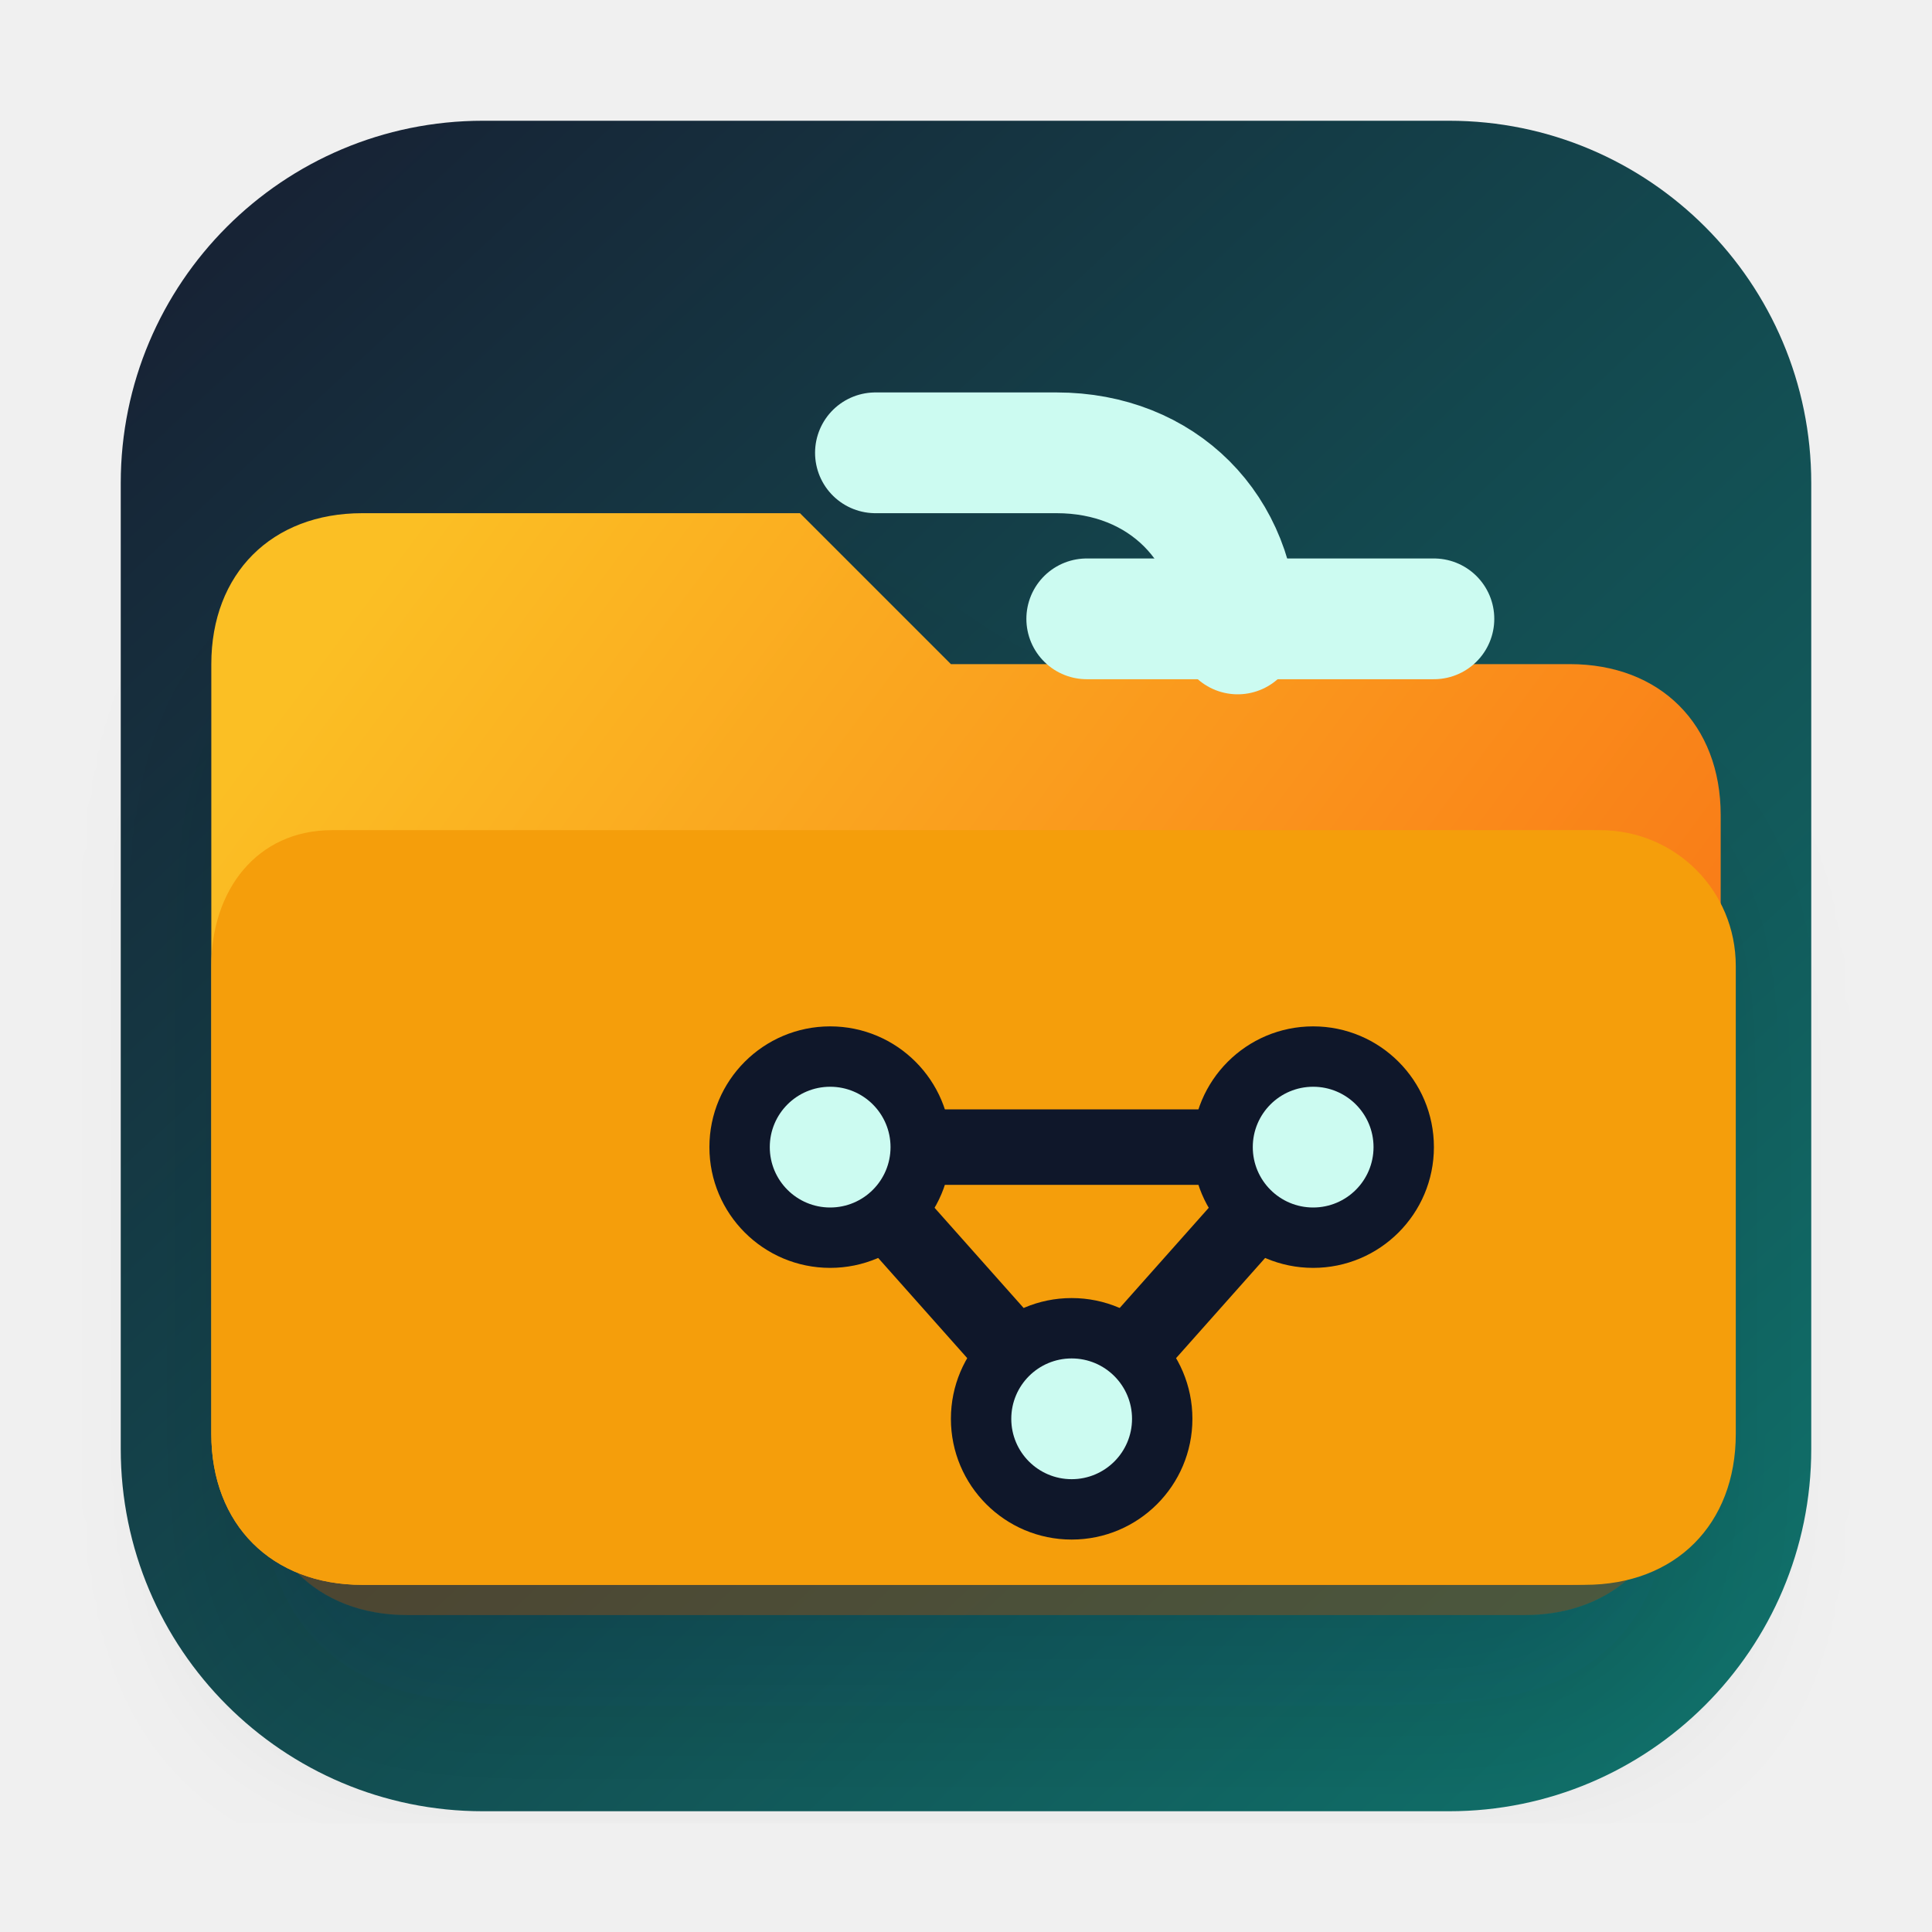
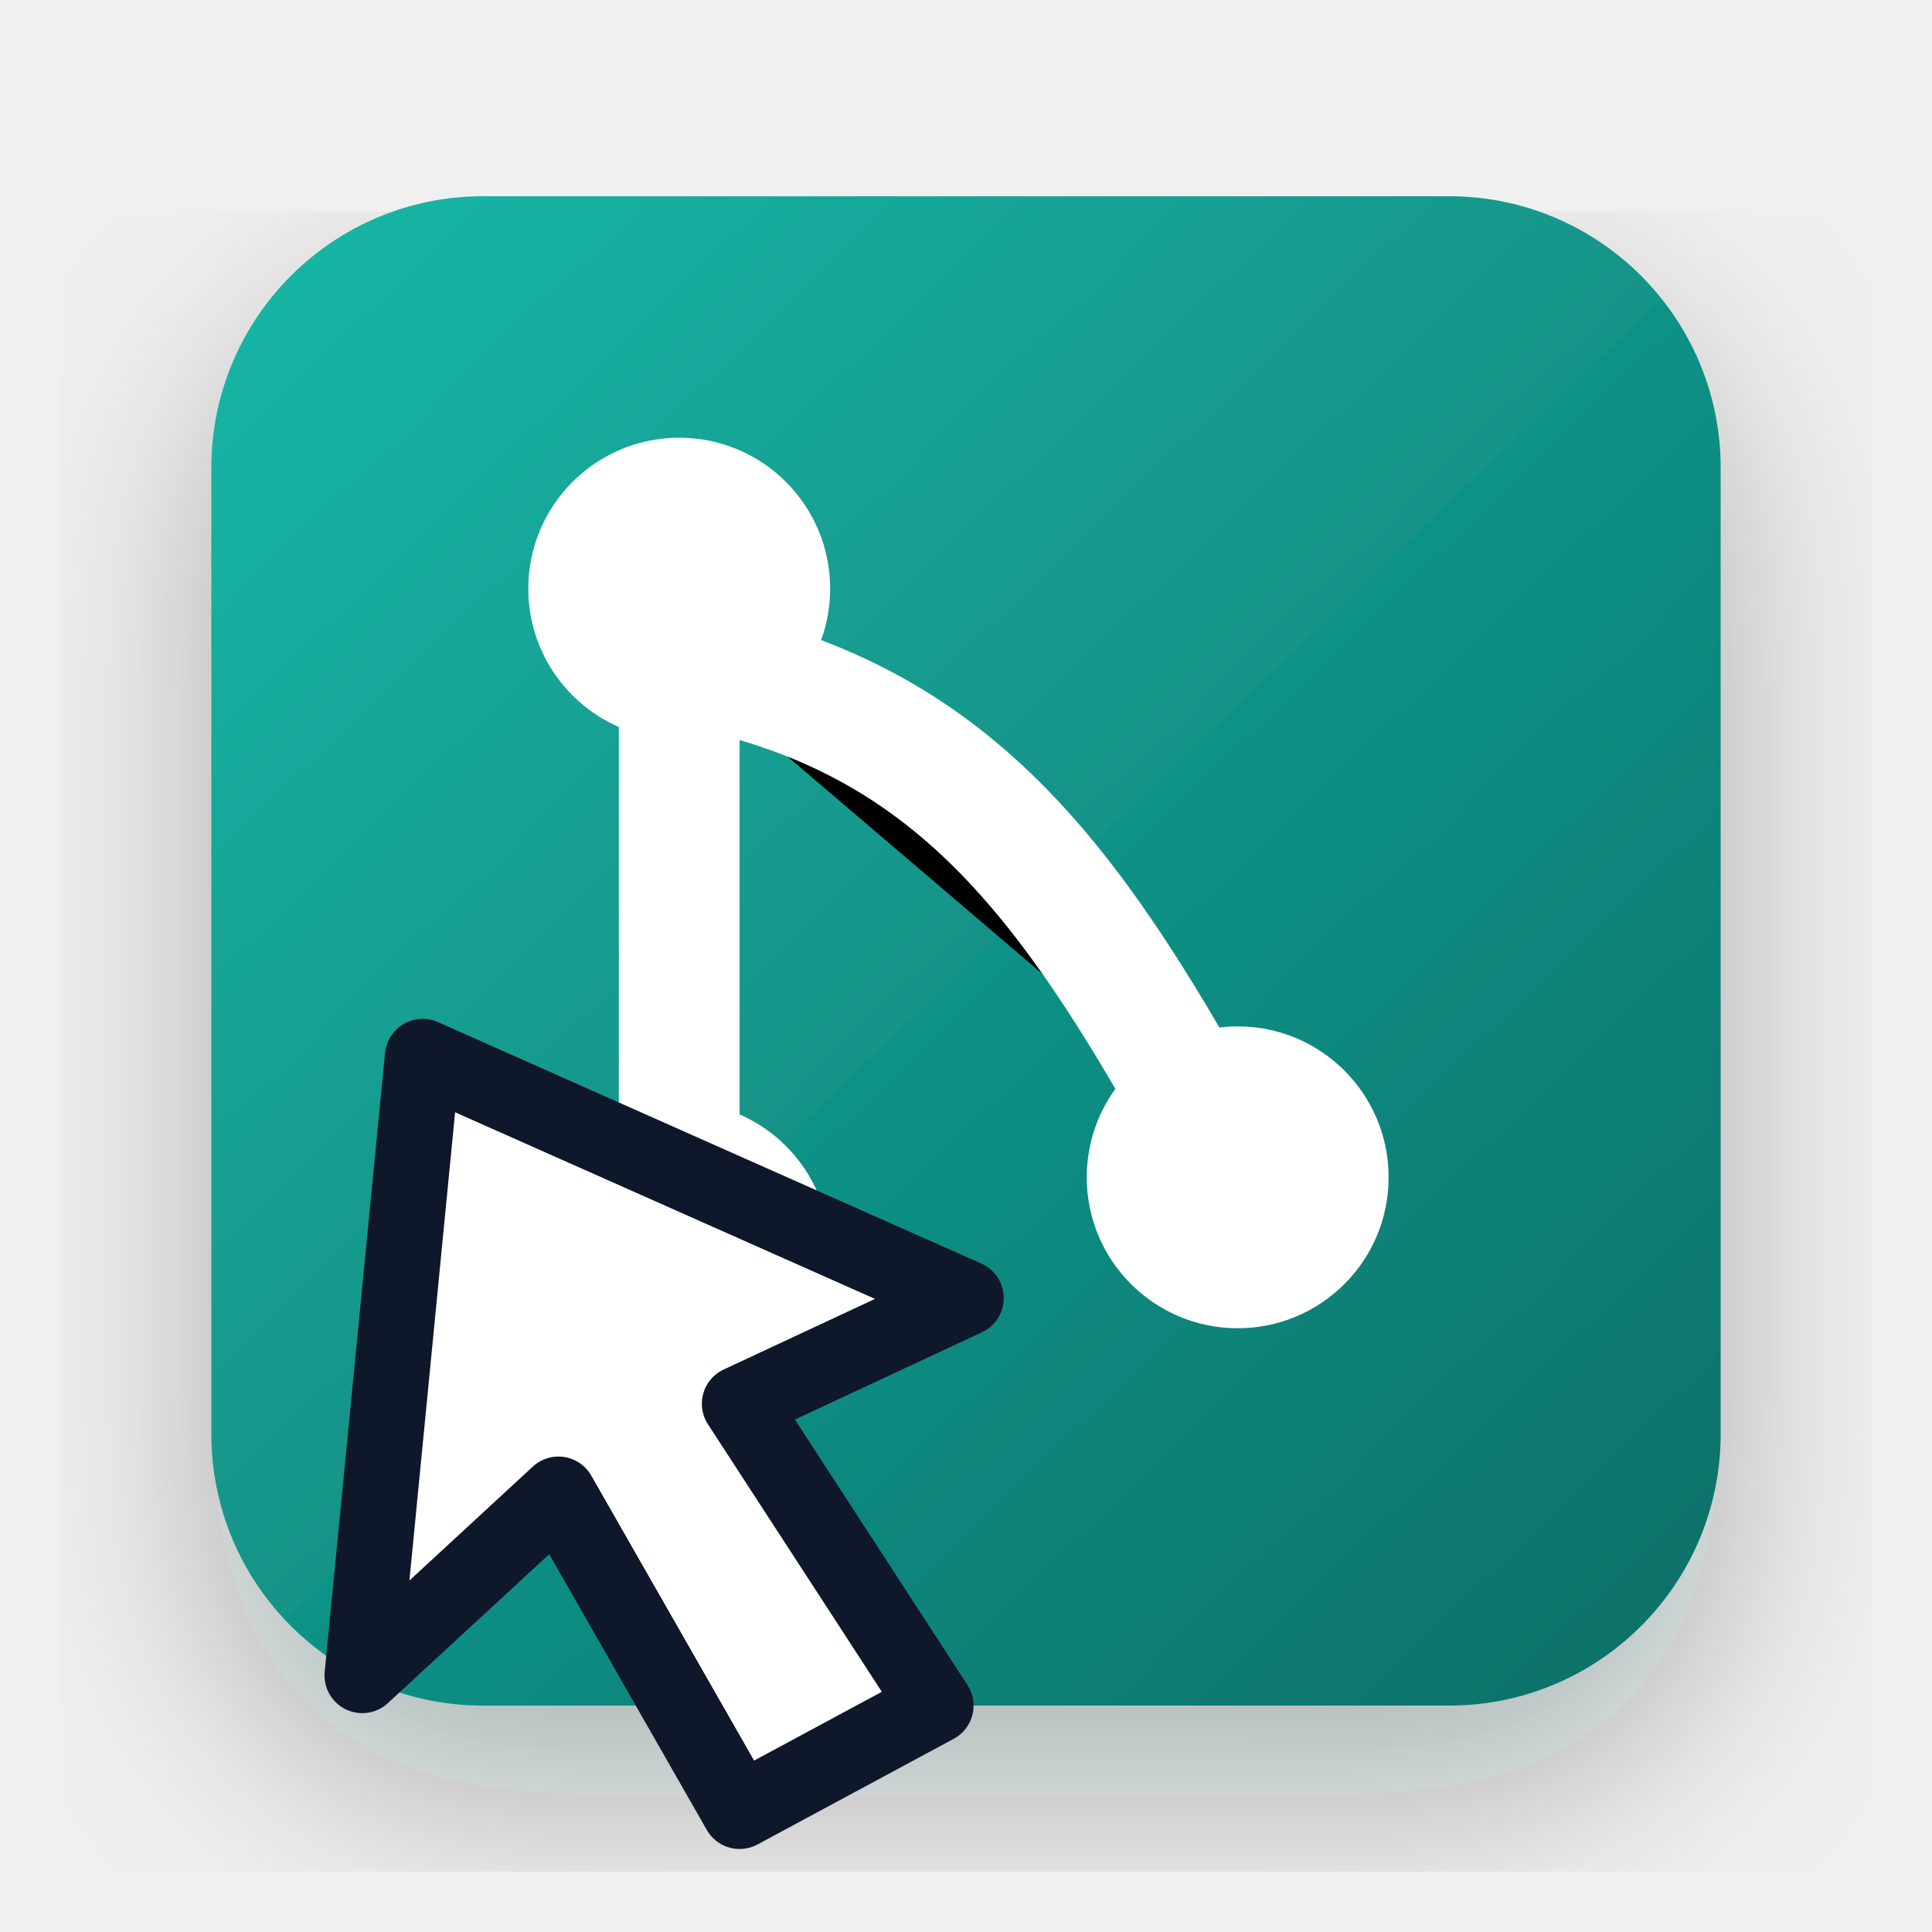
<svg xmlns="http://www.w3.org/2000/svg" width="128" height="128" viewBox="0 0 128 128" role="img" aria-label="Click Git logo">
  <defs>
-     <linearGradient id="bg" x1="14" y1="10" x2="118" y2="122" gradientUnits="userSpaceOnUse">
-       <stop offset="0" stop-color="#172033" />
-       <stop offset="1" stop-color="#0f766e" />
+     <linearGradient id="tile" x1="16" y1="14" x2="112" y2="114" gradientUnits="userSpaceOnUse">
+       <stop stop-color="#19B7A7" />
+       <stop offset="1" stop-color="#0A6E67" />
    </linearGradient>
-     <linearGradient id="folder" x1="25" y1="38" x2="103" y2="96" gradientUnits="userSpaceOnUse">
-       <stop offset="0" stop-color="#fbbf24" />
-       <stop offset="1" stop-color="#f97316" />
-     </linearGradient>
-     <filter id="shadow" x="-20%" y="-20%" width="140%" height="140%">
-       <feDropShadow dx="0" dy="6" stdDeviation="6" flood-color="#020617" flood-opacity="0.32" />
+     <filter id="soft-shadow" x="4" y="8" width="120" height="116" filterUnits="userSpaceOnUse" color-interpolation-filters="sRGB">
+       <feDropShadow dx="0" dy="6" stdDeviation="7" flood-color="#0F172A" flood-opacity=".28" />
    </filter>
  </defs>
-   <rect x="8" y="8" width="112" height="112" rx="24" fill="url(#bg)" />
-   <path d="M27 38h27l10 10h37c6 0 10 4 10 10v39c0 6-4 10-10 10H27c-6 0-10-4-10-10V48c0-6 4-10 10-10Z" fill="#92400e" opacity="0.45" filter="url(#shadow)" />
-   <path d="M24 34h29l10 10h41c6 0 10 4 10 10v41c0 6-4 10-10 10H24c-6 0-10-4-10-10V44c0-6 4-10 10-10Z" fill="url(#folder)" />
-   <path d="M22 55h84c5 0 9 4 9 9v31c0 6-4 10-10 10H24c-6 0-10-4-10-10V64c0-5 3-9 8-9Z" fill="#f59e0b" />
-   <path d="M82 42c0-7-5-12-12-12H58" stroke="#ccfbf1" stroke-width="8" stroke-linecap="round" fill="none" />
-   <path d="M72 41h23" stroke="#ccfbf1" stroke-width="8" stroke-linecap="round" />
-   <circle cx="55" cy="76" r="8" fill="#0f172a" />
-   <circle cx="87" cy="76" r="8" fill="#0f172a" />
-   <circle cx="71" cy="94" r="8" fill="#0f172a" />
-   <path d="M55 76h32M71 94 55 76M71 94 87 76" stroke="#0f172a" stroke-width="5" stroke-linecap="round" stroke-linejoin="round" />
-   <circle cx="55" cy="76" r="4" fill="#ccfbf1" />
-   <circle cx="87" cy="76" r="4" fill="#ccfbf1" />
-   <circle cx="71" cy="94" r="4" fill="#ccfbf1" />
+   <rect x="14" y="13" width="100" height="100" rx="18" fill="url(#tile)" filter="url(#soft-shadow)" />
+   <path d="M45 39v42" stroke="#FFFFFF" stroke-width="8" stroke-linecap="round" />
+   <path d="M45 44c17 3 25 13 34 29" stroke="#FFFFFF" stroke-width="8" stroke-linecap="round" />
+   <circle cx="45" cy="39" r="10" fill="#FFFFFF" />
+   <circle cx="45" cy="83" r="10" fill="#FFFFFF" />
+   <circle cx="82" cy="78" r="10" fill="#FFFFFF" />
+   <path d="M28 70l36 16-15 7 13 20-13 7-12-21-13 12 4-41Z" fill="#FFFFFF" stroke="#0F172A" stroke-width="5" stroke-linejoin="round" />
</svg>
